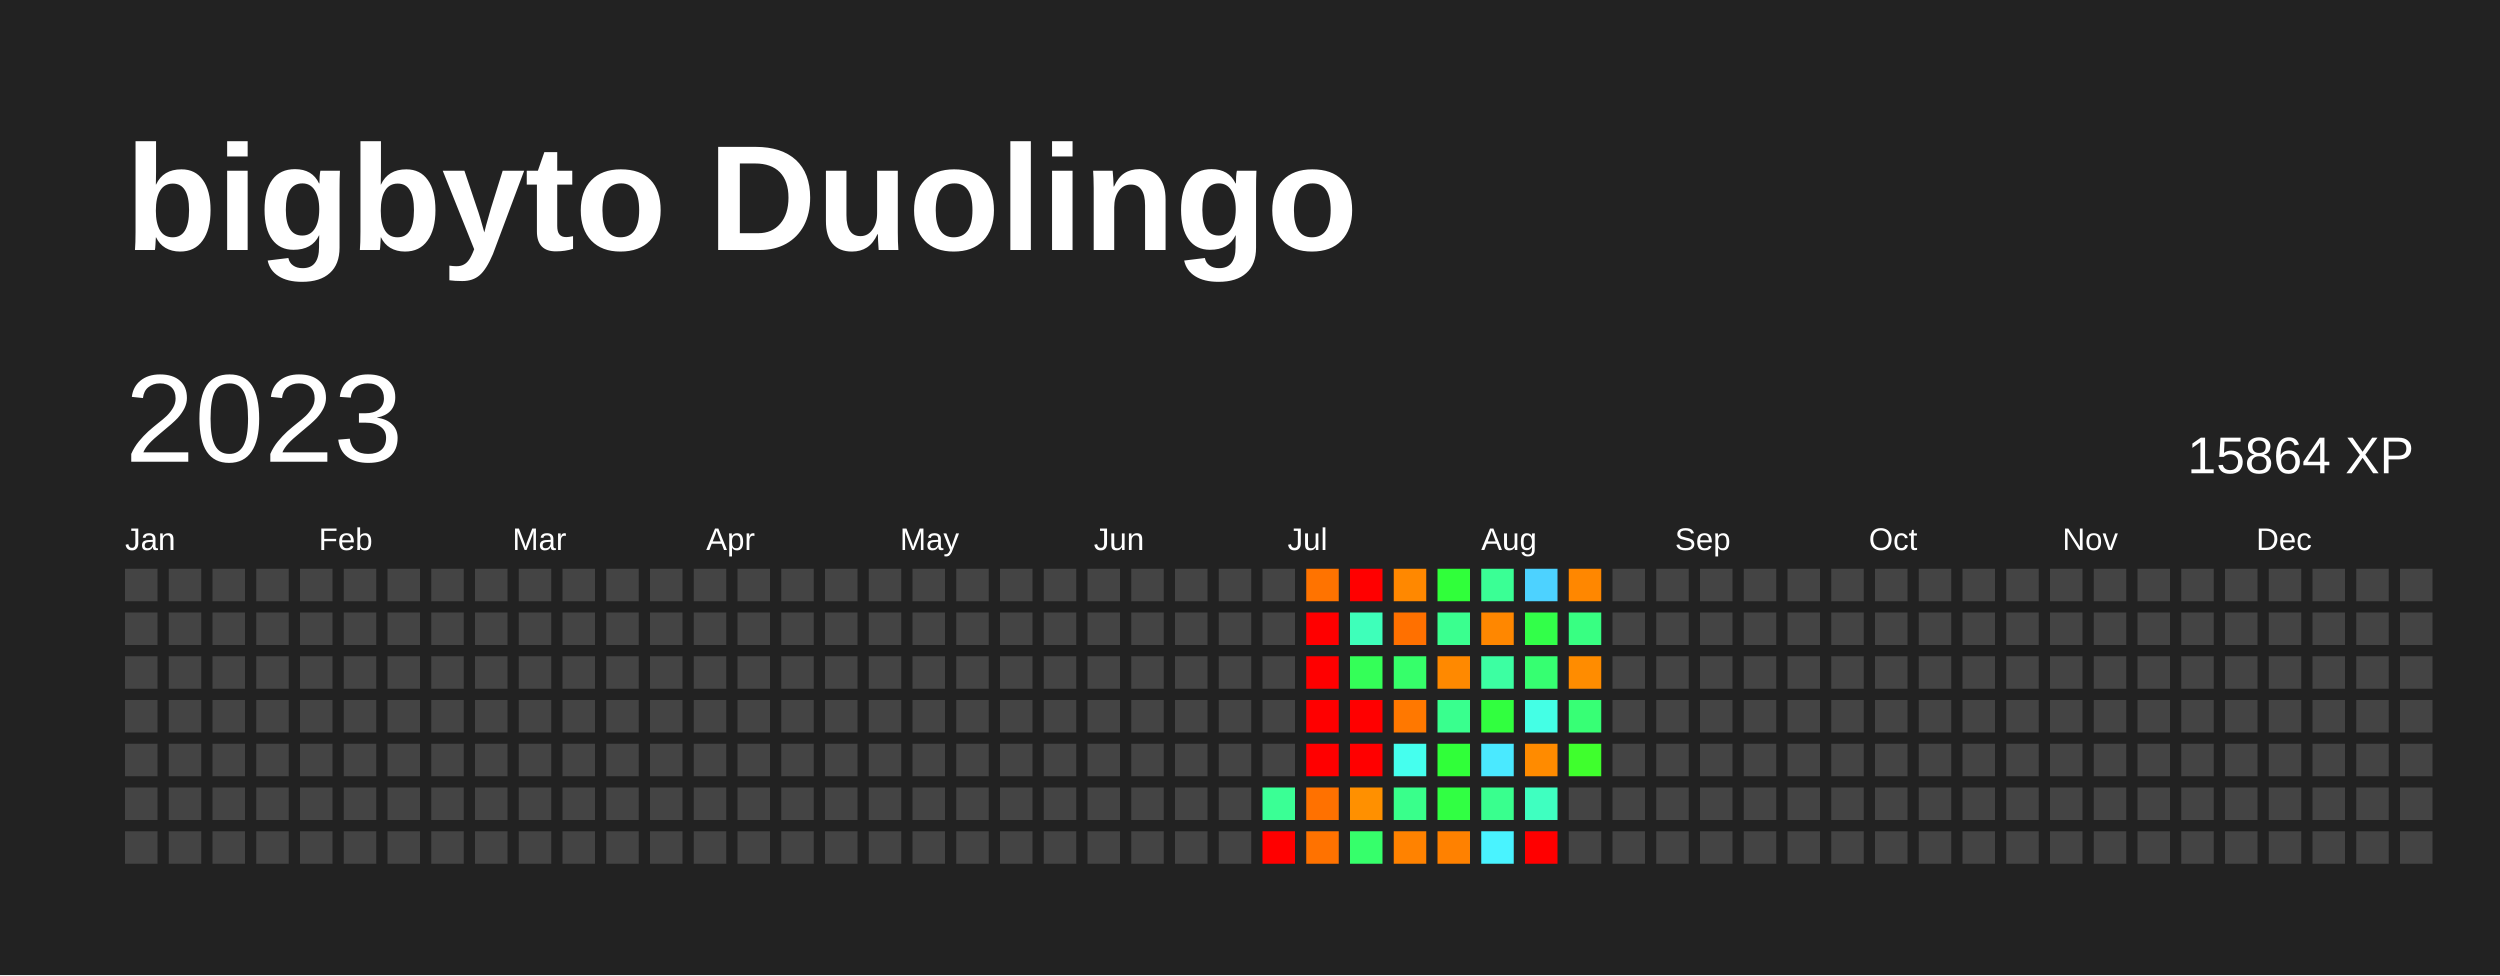
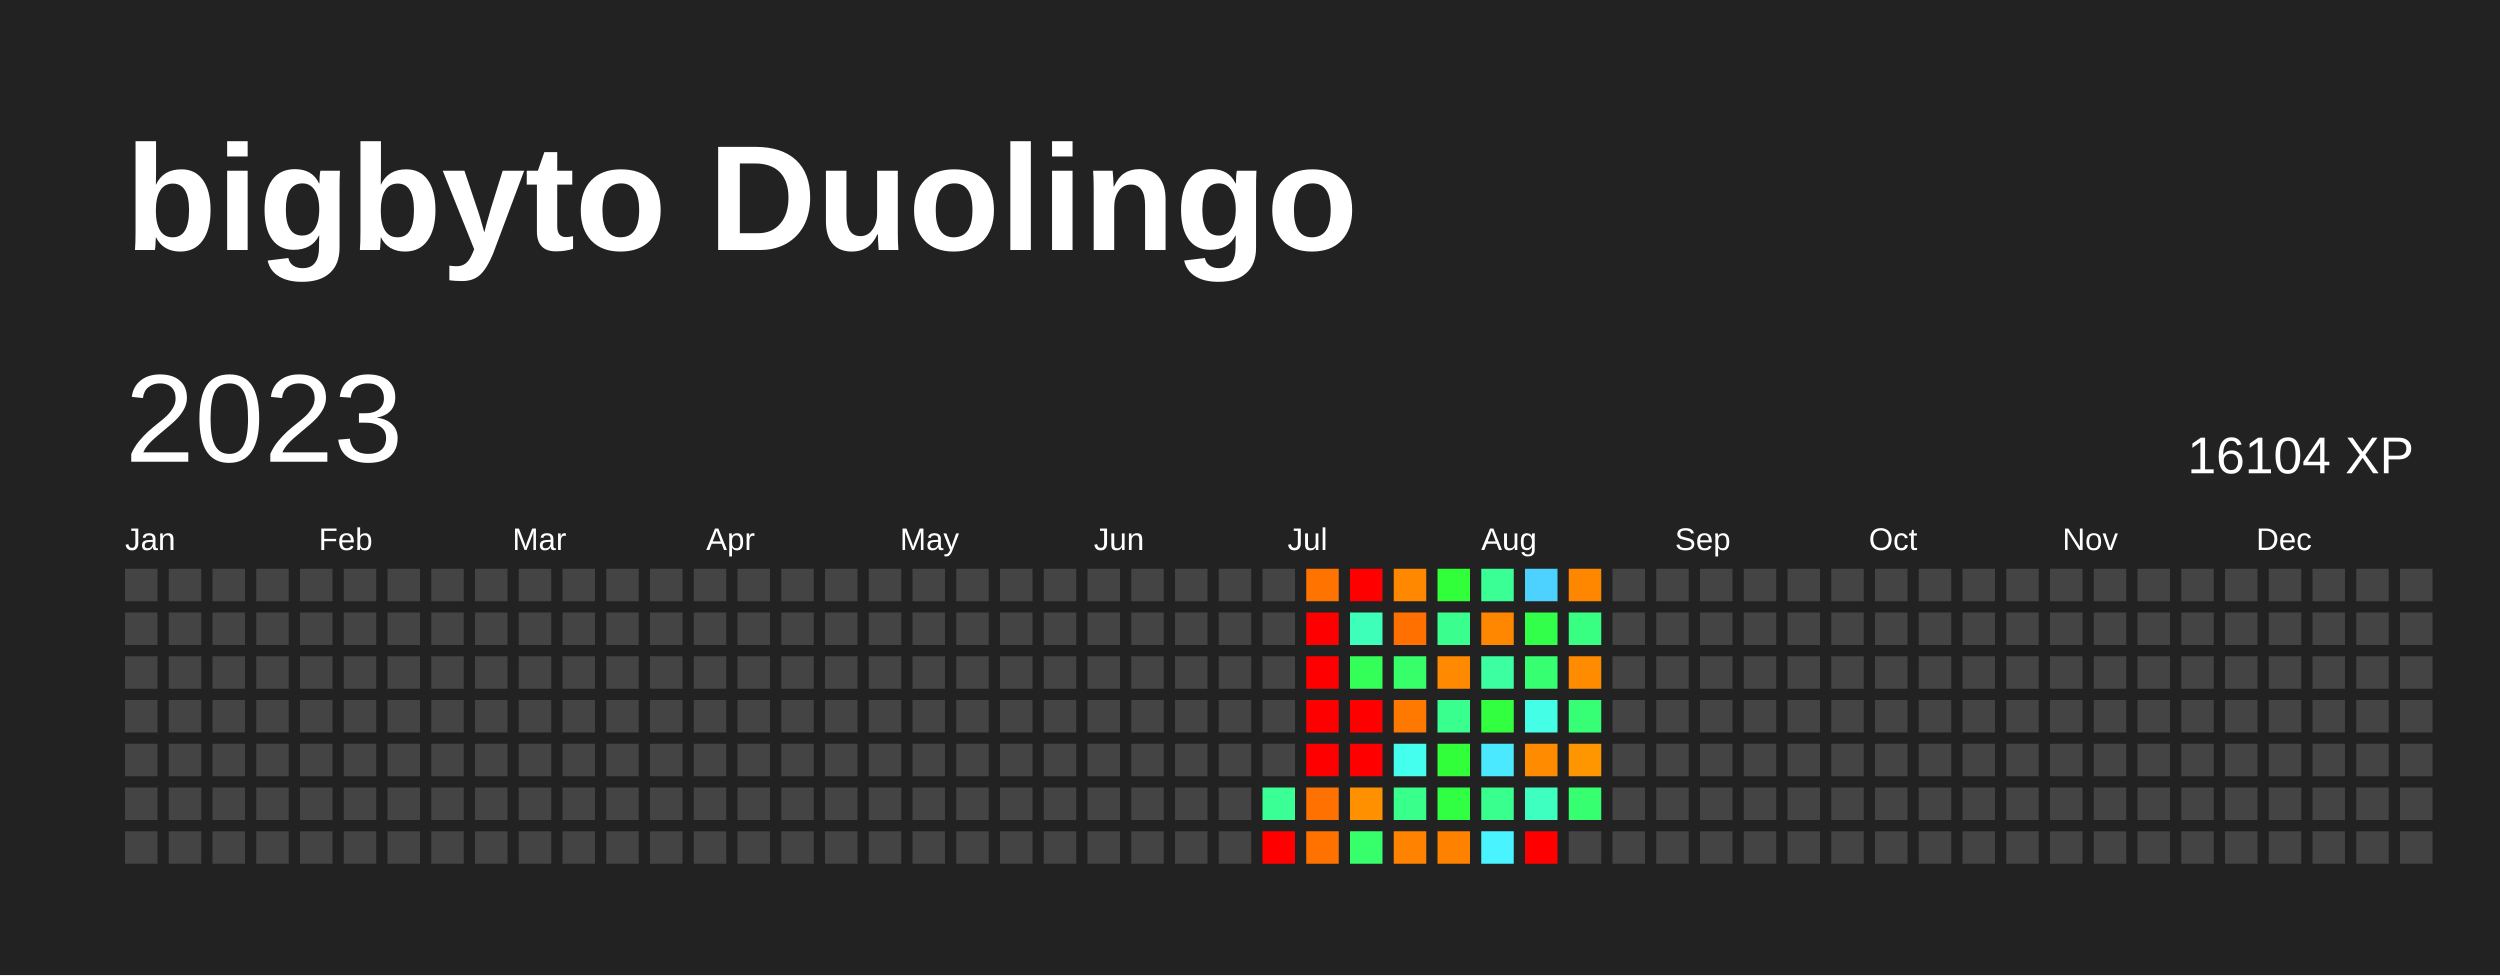
<svg xmlns="http://www.w3.org/2000/svg" baseProfile="full" height="78mm" version="1.1" viewBox="0,0,200,78" width="200mm">
  <defs />
  <rect fill="#222222" height="78" width="200" x="0" y="0" />
  <text fill="#FFFFFF" style="font-size:12px; font-family:Arial; font-weight:bold;" x="10" y="20">bigbyto Duolingo</text>
  <text dominant-baseline="hanging" fill="#FFFFFF" style="font-size:10.0px; font-family:Arial;" x="10" y="30">2023</text>
-   <text dominant-baseline="hanging" fill="#FFFFFF" style="font-size:4.125px; font-family:Arial;" x="175" y="35">15864 XP</text>
+   <text dominant-baseline="hanging" fill="#FFFFFF" style="font-size:4.125px; font-family:Arial;" x="175" y="35">16104 XP</text>
  <text fill="#FFFFFF" style="font-size:2.5px; font-family:Arial" x="10.0" y="44">Jan</text>
  <text fill="#FFFFFF" style="font-size:2.5px; font-family:Arial" x="25.5" y="44">Feb</text>
  <text fill="#FFFFFF" style="font-size:2.5px; font-family:Arial" x="41.0" y="44">Mar</text>
  <text fill="#FFFFFF" style="font-size:2.5px; font-family:Arial" x="56.5" y="44">Apr</text>
  <text fill="#FFFFFF" style="font-size:2.5px; font-family:Arial" x="72.0" y="44">May</text>
  <text fill="#FFFFFF" style="font-size:2.5px; font-family:Arial" x="87.5" y="44">Jun</text>
  <text fill="#FFFFFF" style="font-size:2.5px; font-family:Arial" x="103.0" y="44">Jul</text>
  <text fill="#FFFFFF" style="font-size:2.5px; font-family:Arial" x="118.5" y="44">Aug</text>
  <text fill="#FFFFFF" style="font-size:2.5px; font-family:Arial" x="134.0" y="44">Sep</text>
  <text fill="#FFFFFF" style="font-size:2.5px; font-family:Arial" x="149.5" y="44">Oct</text>
  <text fill="#FFFFFF" style="font-size:2.5px; font-family:Arial" x="165.0" y="44">Nov</text>
  <text fill="#FFFFFF" style="font-size:2.5px; font-family:Arial" x="180.5" y="44">Dec</text>
  <rect fill="#444444" height="2.6" width="2.6" x="10.0" y="45.5" />
  <rect fill="#444444" height="2.6" width="2.6" x="10.0" y="49.0" />
  <rect fill="#444444" height="2.6" width="2.6" x="10.0" y="52.5" />
  <rect fill="#444444" height="2.6" width="2.6" x="10.0" y="56.0" />
  <rect fill="#444444" height="2.6" width="2.6" x="10.0" y="59.5" />
  <rect fill="#444444" height="2.6" width="2.6" x="10.0" y="63.0" />
  <rect fill="#444444" height="2.6" width="2.6" x="10.0" y="66.5" />
  <rect fill="#444444" height="2.6" width="2.6" x="13.5" y="45.5" />
  <rect fill="#444444" height="2.6" width="2.6" x="13.5" y="49.0" />
  <rect fill="#444444" height="2.6" width="2.6" x="13.5" y="52.5" />
  <rect fill="#444444" height="2.6" width="2.6" x="13.5" y="56.0" />
  <rect fill="#444444" height="2.6" width="2.6" x="13.5" y="59.5" />
  <rect fill="#444444" height="2.6" width="2.6" x="13.5" y="63.0" />
  <rect fill="#444444" height="2.6" width="2.6" x="13.5" y="66.5" />
  <rect fill="#444444" height="2.6" width="2.6" x="17.0" y="45.5" />
  <rect fill="#444444" height="2.6" width="2.6" x="17.0" y="49.0" />
  <rect fill="#444444" height="2.6" width="2.6" x="17.0" y="52.5" />
  <rect fill="#444444" height="2.6" width="2.6" x="17.0" y="56.0" />
  <rect fill="#444444" height="2.6" width="2.6" x="17.0" y="59.5" />
  <rect fill="#444444" height="2.6" width="2.6" x="17.0" y="63.0" />
  <rect fill="#444444" height="2.6" width="2.6" x="17.0" y="66.5" />
  <rect fill="#444444" height="2.6" width="2.6" x="20.5" y="45.5" />
  <rect fill="#444444" height="2.6" width="2.6" x="20.5" y="49.0" />
  <rect fill="#444444" height="2.6" width="2.6" x="20.5" y="52.5" />
  <rect fill="#444444" height="2.6" width="2.6" x="20.5" y="56.0" />
  <rect fill="#444444" height="2.6" width="2.6" x="20.5" y="59.5" />
  <rect fill="#444444" height="2.6" width="2.6" x="20.5" y="63.0" />
  <rect fill="#444444" height="2.6" width="2.6" x="20.5" y="66.5" />
  <rect fill="#444444" height="2.6" width="2.6" x="24.0" y="45.5" />
  <rect fill="#444444" height="2.6" width="2.6" x="24.0" y="49.0" />
  <rect fill="#444444" height="2.6" width="2.6" x="24.0" y="52.5" />
  <rect fill="#444444" height="2.6" width="2.6" x="24.0" y="56.0" />
  <rect fill="#444444" height="2.6" width="2.6" x="24.0" y="59.5" />
  <rect fill="#444444" height="2.6" width="2.6" x="24.0" y="63.0" />
  <rect fill="#444444" height="2.6" width="2.6" x="24.0" y="66.5" />
  <rect fill="#444444" height="2.6" width="2.6" x="27.5" y="45.5" />
  <rect fill="#444444" height="2.6" width="2.6" x="27.5" y="49.0" />
  <rect fill="#444444" height="2.6" width="2.6" x="27.5" y="52.5" />
  <rect fill="#444444" height="2.6" width="2.6" x="27.5" y="56.0" />
  <rect fill="#444444" height="2.6" width="2.6" x="27.5" y="59.5" />
  <rect fill="#444444" height="2.6" width="2.6" x="27.5" y="63.0" />
  <rect fill="#444444" height="2.6" width="2.6" x="27.5" y="66.5" />
  <rect fill="#444444" height="2.6" width="2.6" x="31.0" y="45.5" />
  <rect fill="#444444" height="2.6" width="2.6" x="31.0" y="49.0" />
  <rect fill="#444444" height="2.6" width="2.6" x="31.0" y="52.5" />
  <rect fill="#444444" height="2.6" width="2.6" x="31.0" y="56.0" />
  <rect fill="#444444" height="2.6" width="2.6" x="31.0" y="59.5" />
  <rect fill="#444444" height="2.6" width="2.6" x="31.0" y="63.0" />
  <rect fill="#444444" height="2.6" width="2.6" x="31.0" y="66.5" />
  <rect fill="#444444" height="2.6" width="2.6" x="34.5" y="45.5" />
  <rect fill="#444444" height="2.6" width="2.6" x="34.5" y="49.0" />
  <rect fill="#444444" height="2.6" width="2.6" x="34.5" y="52.5" />
  <rect fill="#444444" height="2.6" width="2.6" x="34.5" y="56.0" />
  <rect fill="#444444" height="2.6" width="2.6" x="34.5" y="59.5" />
  <rect fill="#444444" height="2.6" width="2.6" x="34.5" y="63.0" />
  <rect fill="#444444" height="2.6" width="2.6" x="34.5" y="66.5" />
  <rect fill="#444444" height="2.6" width="2.6" x="38.0" y="45.5" />
  <rect fill="#444444" height="2.6" width="2.6" x="38.0" y="49.0" />
  <rect fill="#444444" height="2.6" width="2.6" x="38.0" y="52.5" />
  <rect fill="#444444" height="2.6" width="2.6" x="38.0" y="56.0" />
  <rect fill="#444444" height="2.6" width="2.6" x="38.0" y="59.5" />
  <rect fill="#444444" height="2.6" width="2.6" x="38.0" y="63.0" />
  <rect fill="#444444" height="2.6" width="2.6" x="38.0" y="66.5" />
  <rect fill="#444444" height="2.6" width="2.6" x="41.5" y="45.5" />
  <rect fill="#444444" height="2.6" width="2.6" x="41.5" y="49.0" />
  <rect fill="#444444" height="2.6" width="2.6" x="41.5" y="52.5" />
  <rect fill="#444444" height="2.6" width="2.6" x="41.5" y="56.0" />
  <rect fill="#444444" height="2.6" width="2.6" x="41.5" y="59.5" />
  <rect fill="#444444" height="2.6" width="2.6" x="41.5" y="63.0" />
  <rect fill="#444444" height="2.6" width="2.6" x="41.5" y="66.5" />
  <rect fill="#444444" height="2.6" width="2.6" x="45.0" y="45.5" />
  <rect fill="#444444" height="2.6" width="2.6" x="45.0" y="49.0" />
  <rect fill="#444444" height="2.6" width="2.6" x="45.0" y="52.5" />
  <rect fill="#444444" height="2.6" width="2.6" x="45.0" y="56.0" />
  <rect fill="#444444" height="2.6" width="2.6" x="45.0" y="59.5" />
  <rect fill="#444444" height="2.6" width="2.6" x="45.0" y="63.0" />
  <rect fill="#444444" height="2.6" width="2.6" x="45.0" y="66.5" />
  <rect fill="#444444" height="2.6" width="2.6" x="48.5" y="45.5" />
  <rect fill="#444444" height="2.6" width="2.6" x="48.5" y="49.0" />
  <rect fill="#444444" height="2.6" width="2.6" x="48.5" y="52.5" />
  <rect fill="#444444" height="2.6" width="2.6" x="48.5" y="56.0" />
  <rect fill="#444444" height="2.6" width="2.6" x="48.5" y="59.5" />
  <rect fill="#444444" height="2.6" width="2.6" x="48.5" y="63.0" />
  <rect fill="#444444" height="2.6" width="2.6" x="48.5" y="66.5" />
  <rect fill="#444444" height="2.6" width="2.6" x="52.0" y="45.5" />
  <rect fill="#444444" height="2.6" width="2.6" x="52.0" y="49.0" />
  <rect fill="#444444" height="2.6" width="2.6" x="52.0" y="52.5" />
  <rect fill="#444444" height="2.6" width="2.6" x="52.0" y="56.0" />
  <rect fill="#444444" height="2.6" width="2.6" x="52.0" y="59.5" />
  <rect fill="#444444" height="2.6" width="2.6" x="52.0" y="63.0" />
  <rect fill="#444444" height="2.6" width="2.6" x="52.0" y="66.5" />
  <rect fill="#444444" height="2.6" width="2.6" x="55.5" y="45.5" />
  <rect fill="#444444" height="2.6" width="2.6" x="55.5" y="49.0" />
  <rect fill="#444444" height="2.6" width="2.6" x="55.5" y="52.5" />
  <rect fill="#444444" height="2.6" width="2.6" x="55.5" y="56.0" />
  <rect fill="#444444" height="2.6" width="2.6" x="55.5" y="59.5" />
  <rect fill="#444444" height="2.6" width="2.6" x="55.5" y="63.0" />
  <rect fill="#444444" height="2.6" width="2.6" x="55.5" y="66.5" />
  <rect fill="#444444" height="2.6" width="2.6" x="59.0" y="45.5" />
  <rect fill="#444444" height="2.6" width="2.6" x="59.0" y="49.0" />
  <rect fill="#444444" height="2.6" width="2.6" x="59.0" y="52.5" />
  <rect fill="#444444" height="2.6" width="2.6" x="59.0" y="56.0" />
  <rect fill="#444444" height="2.6" width="2.6" x="59.0" y="59.5" />
  <rect fill="#444444" height="2.6" width="2.6" x="59.0" y="63.0" />
  <rect fill="#444444" height="2.6" width="2.6" x="59.0" y="66.5" />
  <rect fill="#444444" height="2.6" width="2.6" x="62.5" y="45.5" />
  <rect fill="#444444" height="2.6" width="2.6" x="62.5" y="49.0" />
  <rect fill="#444444" height="2.6" width="2.6" x="62.5" y="52.5" />
  <rect fill="#444444" height="2.6" width="2.6" x="62.5" y="56.0" />
  <rect fill="#444444" height="2.6" width="2.6" x="62.5" y="59.5" />
  <rect fill="#444444" height="2.6" width="2.6" x="62.5" y="63.0" />
  <rect fill="#444444" height="2.6" width="2.6" x="62.5" y="66.5" />
  <rect fill="#444444" height="2.6" width="2.6" x="66.0" y="45.5" />
  <rect fill="#444444" height="2.6" width="2.6" x="66.0" y="49.0" />
  <rect fill="#444444" height="2.6" width="2.6" x="66.0" y="52.5" />
  <rect fill="#444444" height="2.6" width="2.6" x="66.0" y="56.0" />
  <rect fill="#444444" height="2.6" width="2.6" x="66.0" y="59.5" />
  <rect fill="#444444" height="2.6" width="2.6" x="66.0" y="63.0" />
  <rect fill="#444444" height="2.6" width="2.6" x="66.0" y="66.5" />
  <rect fill="#444444" height="2.6" width="2.6" x="69.5" y="45.5" />
  <rect fill="#444444" height="2.6" width="2.6" x="69.5" y="49.0" />
  <rect fill="#444444" height="2.6" width="2.6" x="69.5" y="52.5" />
  <rect fill="#444444" height="2.6" width="2.6" x="69.5" y="56.0" />
  <rect fill="#444444" height="2.6" width="2.6" x="69.5" y="59.5" />
  <rect fill="#444444" height="2.6" width="2.6" x="69.5" y="63.0" />
  <rect fill="#444444" height="2.6" width="2.6" x="69.5" y="66.5" />
  <rect fill="#444444" height="2.6" width="2.6" x="73.0" y="45.5" />
  <rect fill="#444444" height="2.6" width="2.6" x="73.0" y="49.0" />
  <rect fill="#444444" height="2.6" width="2.6" x="73.0" y="52.5" />
  <rect fill="#444444" height="2.6" width="2.6" x="73.0" y="56.0" />
  <rect fill="#444444" height="2.6" width="2.6" x="73.0" y="59.5" />
  <rect fill="#444444" height="2.6" width="2.6" x="73.0" y="63.0" />
  <rect fill="#444444" height="2.6" width="2.6" x="73.0" y="66.5" />
  <rect fill="#444444" height="2.6" width="2.6" x="76.5" y="45.5" />
  <rect fill="#444444" height="2.6" width="2.6" x="76.5" y="49.0" />
  <rect fill="#444444" height="2.6" width="2.6" x="76.5" y="52.5" />
  <rect fill="#444444" height="2.6" width="2.6" x="76.5" y="56.0" />
  <rect fill="#444444" height="2.6" width="2.6" x="76.5" y="59.5" />
  <rect fill="#444444" height="2.6" width="2.6" x="76.5" y="63.0" />
  <rect fill="#444444" height="2.6" width="2.6" x="76.5" y="66.5" />
  <rect fill="#444444" height="2.6" width="2.6" x="80.0" y="45.5" />
  <rect fill="#444444" height="2.6" width="2.6" x="80.0" y="49.0" />
  <rect fill="#444444" height="2.6" width="2.6" x="80.0" y="52.5" />
  <rect fill="#444444" height="2.6" width="2.6" x="80.0" y="56.0" />
  <rect fill="#444444" height="2.6" width="2.6" x="80.0" y="59.5" />
  <rect fill="#444444" height="2.6" width="2.6" x="80.0" y="63.0" />
  <rect fill="#444444" height="2.6" width="2.6" x="80.0" y="66.5" />
  <rect fill="#444444" height="2.6" width="2.6" x="83.5" y="45.5" />
  <rect fill="#444444" height="2.6" width="2.6" x="83.5" y="49.0" />
  <rect fill="#444444" height="2.6" width="2.6" x="83.5" y="52.5" />
  <rect fill="#444444" height="2.6" width="2.6" x="83.5" y="56.0" />
  <rect fill="#444444" height="2.6" width="2.6" x="83.5" y="59.5" />
  <rect fill="#444444" height="2.6" width="2.6" x="83.5" y="63.0" />
  <rect fill="#444444" height="2.6" width="2.6" x="83.5" y="66.5" />
  <rect fill="#444444" height="2.6" width="2.6" x="87.0" y="45.5" />
  <rect fill="#444444" height="2.6" width="2.6" x="87.0" y="49.0" />
  <rect fill="#444444" height="2.6" width="2.6" x="87.0" y="52.5" />
  <rect fill="#444444" height="2.6" width="2.6" x="87.0" y="56.0" />
  <rect fill="#444444" height="2.6" width="2.6" x="87.0" y="59.5" />
  <rect fill="#444444" height="2.6" width="2.6" x="87.0" y="63.0" />
  <rect fill="#444444" height="2.6" width="2.6" x="87.0" y="66.5" />
  <rect fill="#444444" height="2.6" width="2.6" x="90.5" y="45.5" />
  <rect fill="#444444" height="2.6" width="2.6" x="90.5" y="49.0" />
  <rect fill="#444444" height="2.6" width="2.6" x="90.5" y="52.5" />
  <rect fill="#444444" height="2.6" width="2.6" x="90.5" y="56.0" />
  <rect fill="#444444" height="2.6" width="2.6" x="90.5" y="59.5" />
  <rect fill="#444444" height="2.6" width="2.6" x="90.5" y="63.0" />
  <rect fill="#444444" height="2.6" width="2.6" x="90.5" y="66.5" />
  <rect fill="#444444" height="2.6" width="2.6" x="94.0" y="45.5" />
  <rect fill="#444444" height="2.6" width="2.6" x="94.0" y="49.0" />
  <rect fill="#444444" height="2.6" width="2.6" x="94.0" y="52.5" />
  <rect fill="#444444" height="2.6" width="2.6" x="94.0" y="56.0" />
  <rect fill="#444444" height="2.6" width="2.6" x="94.0" y="59.5" />
  <rect fill="#444444" height="2.6" width="2.6" x="94.0" y="63.0" />
  <rect fill="#444444" height="2.6" width="2.6" x="94.0" y="66.5" />
  <rect fill="#444444" height="2.6" width="2.6" x="97.5" y="45.5" />
  <rect fill="#444444" height="2.6" width="2.6" x="97.5" y="49.0" />
  <rect fill="#444444" height="2.6" width="2.6" x="97.5" y="52.5" />
  <rect fill="#444444" height="2.6" width="2.6" x="97.5" y="56.0" />
  <rect fill="#444444" height="2.6" width="2.6" x="97.5" y="59.5" />
  <rect fill="#444444" height="2.6" width="2.6" x="97.5" y="63.0" />
  <rect fill="#444444" height="2.6" width="2.6" x="97.5" y="66.5" />
  <rect fill="#444444" height="2.6" width="2.6" x="101.0" y="45.5" />
  <rect fill="#444444" height="2.6" width="2.6" x="101.0" y="49.0" />
  <rect fill="#444444" height="2.6" width="2.6" x="101.0" y="52.5" />
  <rect fill="#444444" height="2.6" width="2.6" x="101.0" y="56.0" />
  <rect fill="#444444" height="2.6" width="2.6" x="101.0" y="59.5" />
  <rect fill="#3aff95" height="2.6" width="2.6" x="101.0" y="63.0" />
  <rect fill="red" height="2.6" width="2.6" x="101.0" y="66.5" />
  <rect fill="#ff7300" height="2.6" width="2.6" x="104.5" y="45.5" />
  <rect fill="red" height="2.6" width="2.6" x="104.5" y="49.0" />
  <rect fill="red" height="2.6" width="2.6" x="104.5" y="52.5" />
  <rect fill="red" height="2.6" width="2.6" x="104.5" y="56.0" />
  <rect fill="red" height="2.6" width="2.6" x="104.5" y="59.5" />
  <rect fill="#ff7100" height="2.6" width="2.6" x="104.5" y="63.0" />
  <rect fill="#ff7200" height="2.6" width="2.6" x="104.5" y="66.5" />
  <rect fill="red" height="2.6" width="2.6" x="108.0" y="45.5" />
  <rect fill="#3effba" height="2.6" width="2.6" x="108.0" y="49.0" />
  <rect fill="#34ff58" height="2.6" width="2.6" x="108.0" y="52.5" />
  <rect fill="red" height="2.6" width="2.6" x="108.0" y="56.0" />
  <rect fill="red" height="2.6" width="2.6" x="108.0" y="59.5" />
  <rect fill="#ff9000" height="2.6" width="2.6" x="108.0" y="63.0" />
  <rect fill="#36ff6b" height="2.6" width="2.6" x="108.0" y="66.5" />
  <rect fill="#ff8800" height="2.6" width="2.6" x="111.5" y="45.5" />
  <rect fill="#ff7000" height="2.6" width="2.6" x="111.5" y="49.0" />
  <rect fill="#36ff6a" height="2.6" width="2.6" x="111.5" y="52.5" />
  <rect fill="#ff7800" height="2.6" width="2.6" x="111.5" y="56.0" />
  <rect fill="#45ffee" height="2.6" width="2.6" x="111.5" y="59.5" />
  <rect fill="#39ff8b" height="2.6" width="2.6" x="111.5" y="63.0" />
  <rect fill="#ff8200" height="2.6" width="2.6" x="111.5" y="66.5" />
  <rect fill="#30ff3a" height="2.6" width="2.6" x="115.0" y="45.5" />
  <rect fill="#3aff8f" height="2.6" width="2.6" x="115.0" y="49.0" />
  <rect fill="#ff8900" height="2.6" width="2.6" x="115.0" y="52.5" />
  <rect fill="#39ff8e" height="2.6" width="2.6" x="115.0" y="56.0" />
  <rect fill="#30ff39" height="2.6" width="2.6" x="115.0" y="59.5" />
  <rect fill="#31ff43" height="2.6" width="2.6" x="115.0" y="63.0" />
  <rect fill="#ff8100" height="2.6" width="2.6" x="115.0" y="66.5" />
  <rect fill="#3aff95" height="2.6" width="2.6" x="118.5" y="45.5" />
  <rect fill="#ff8700" height="2.6" width="2.6" x="118.5" y="49.0" />
  <rect fill="#3cffa2" height="2.6" width="2.6" x="118.5" y="52.5" />
  <rect fill="#31ff3f" height="2.6" width="2.6" x="118.5" y="56.0" />
  <rect fill="#4ae9ff" height="2.6" width="2.6" x="118.5" y="59.5" />
  <rect fill="#39ff8e" height="2.6" width="2.6" x="118.5" y="63.0" />
  <rect fill="#49f3ff" height="2.6" width="2.6" x="118.5" y="66.5" />
  <rect fill="#4dd2ff" height="2.6" width="2.6" x="122.0" y="45.5" />
  <rect fill="#32ff49" height="2.6" width="2.6" x="122.0" y="49.0" />
  <rect fill="#36ff71" height="2.6" width="2.6" x="122.0" y="52.5" />
  <rect fill="#44ffe5" height="2.6" width="2.6" x="122.0" y="56.0" />
  <rect fill="#ff8b00" height="2.6" width="2.6" x="122.0" y="59.5" />
  <rect fill="#3fffc0" height="2.6" width="2.6" x="122.0" y="63.0" />
  <rect fill="red" height="2.6" width="2.6" x="122.0" y="66.5" />
  <rect fill="#ff8700" height="2.6" width="2.6" x="125.5" y="45.5" />
  <rect fill="#38ff82" height="2.6" width="2.6" x="125.5" y="49.0" />
  <rect fill="#ff8c00" height="2.6" width="2.6" x="125.5" y="52.5" />
  <rect fill="#37ff75" height="2.6" width="2.6" x="125.5" y="56.0" />
-   <rect fill="#3fff2d" height="2.6" width="2.6" x="125.5" y="59.5" />
-   <rect fill="#444444" height="2.6" width="2.6" x="125.5" y="63.0" />
+   <rect fill="#ff9600" height="2.6" width="2.6" x="125.5" y="59.5" />
+   <rect fill="#36ff70" height="2.6" width="2.6" x="125.5" y="63.0" />
  <rect fill="#444444" height="2.6" width="2.6" x="125.5" y="66.5" />
  <rect fill="#444444" height="2.6" width="2.6" x="129.0" y="45.5" />
  <rect fill="#444444" height="2.6" width="2.6" x="129.0" y="49.0" />
  <rect fill="#444444" height="2.6" width="2.6" x="129.0" y="52.5" />
  <rect fill="#444444" height="2.6" width="2.6" x="129.0" y="56.0" />
  <rect fill="#444444" height="2.6" width="2.6" x="129.0" y="59.5" />
  <rect fill="#444444" height="2.6" width="2.6" x="129.0" y="63.0" />
  <rect fill="#444444" height="2.6" width="2.6" x="129.0" y="66.5" />
  <rect fill="#444444" height="2.6" width="2.6" x="132.5" y="45.5" />
  <rect fill="#444444" height="2.6" width="2.6" x="132.5" y="49.0" />
  <rect fill="#444444" height="2.6" width="2.6" x="132.5" y="52.5" />
  <rect fill="#444444" height="2.6" width="2.6" x="132.5" y="56.0" />
  <rect fill="#444444" height="2.6" width="2.6" x="132.5" y="59.5" />
  <rect fill="#444444" height="2.6" width="2.6" x="132.5" y="63.0" />
  <rect fill="#444444" height="2.6" width="2.6" x="132.5" y="66.5" />
  <rect fill="#444444" height="2.6" width="2.6" x="136.0" y="45.5" />
  <rect fill="#444444" height="2.6" width="2.6" x="136.0" y="49.0" />
  <rect fill="#444444" height="2.6" width="2.6" x="136.0" y="52.5" />
  <rect fill="#444444" height="2.6" width="2.6" x="136.0" y="56.0" />
  <rect fill="#444444" height="2.6" width="2.6" x="136.0" y="59.5" />
  <rect fill="#444444" height="2.6" width="2.6" x="136.0" y="63.0" />
  <rect fill="#444444" height="2.6" width="2.6" x="136.0" y="66.5" />
  <rect fill="#444444" height="2.6" width="2.6" x="139.5" y="45.5" />
  <rect fill="#444444" height="2.6" width="2.6" x="139.5" y="49.0" />
  <rect fill="#444444" height="2.6" width="2.6" x="139.5" y="52.5" />
  <rect fill="#444444" height="2.6" width="2.6" x="139.5" y="56.0" />
  <rect fill="#444444" height="2.6" width="2.6" x="139.5" y="59.5" />
  <rect fill="#444444" height="2.6" width="2.6" x="139.5" y="63.0" />
  <rect fill="#444444" height="2.6" width="2.6" x="139.5" y="66.5" />
  <rect fill="#444444" height="2.6" width="2.6" x="143.0" y="45.5" />
  <rect fill="#444444" height="2.6" width="2.6" x="143.0" y="49.0" />
  <rect fill="#444444" height="2.6" width="2.6" x="143.0" y="52.5" />
  <rect fill="#444444" height="2.6" width="2.6" x="143.0" y="56.0" />
  <rect fill="#444444" height="2.6" width="2.6" x="143.0" y="59.5" />
  <rect fill="#444444" height="2.6" width="2.6" x="143.0" y="63.0" />
  <rect fill="#444444" height="2.6" width="2.6" x="143.0" y="66.5" />
  <rect fill="#444444" height="2.6" width="2.6" x="146.5" y="45.5" />
  <rect fill="#444444" height="2.6" width="2.6" x="146.5" y="49.0" />
  <rect fill="#444444" height="2.6" width="2.6" x="146.5" y="52.5" />
  <rect fill="#444444" height="2.6" width="2.6" x="146.5" y="56.0" />
  <rect fill="#444444" height="2.6" width="2.6" x="146.5" y="59.5" />
  <rect fill="#444444" height="2.6" width="2.6" x="146.5" y="63.0" />
  <rect fill="#444444" height="2.6" width="2.6" x="146.5" y="66.5" />
  <rect fill="#444444" height="2.6" width="2.6" x="150.0" y="45.5" />
  <rect fill="#444444" height="2.6" width="2.6" x="150.0" y="49.0" />
  <rect fill="#444444" height="2.6" width="2.6" x="150.0" y="52.5" />
  <rect fill="#444444" height="2.6" width="2.6" x="150.0" y="56.0" />
  <rect fill="#444444" height="2.6" width="2.6" x="150.0" y="59.5" />
  <rect fill="#444444" height="2.6" width="2.6" x="150.0" y="63.0" />
  <rect fill="#444444" height="2.6" width="2.6" x="150.0" y="66.5" />
  <rect fill="#444444" height="2.6" width="2.6" x="153.5" y="45.5" />
  <rect fill="#444444" height="2.6" width="2.6" x="153.5" y="49.0" />
  <rect fill="#444444" height="2.6" width="2.6" x="153.5" y="52.5" />
  <rect fill="#444444" height="2.6" width="2.6" x="153.5" y="56.0" />
  <rect fill="#444444" height="2.6" width="2.6" x="153.5" y="59.5" />
  <rect fill="#444444" height="2.6" width="2.6" x="153.5" y="63.0" />
  <rect fill="#444444" height="2.6" width="2.6" x="153.5" y="66.5" />
  <rect fill="#444444" height="2.6" width="2.6" x="157.0" y="45.5" />
  <rect fill="#444444" height="2.6" width="2.6" x="157.0" y="49.0" />
  <rect fill="#444444" height="2.6" width="2.6" x="157.0" y="52.5" />
  <rect fill="#444444" height="2.6" width="2.6" x="157.0" y="56.0" />
  <rect fill="#444444" height="2.6" width="2.6" x="157.0" y="59.5" />
  <rect fill="#444444" height="2.6" width="2.6" x="157.0" y="63.0" />
  <rect fill="#444444" height="2.6" width="2.6" x="157.0" y="66.5" />
  <rect fill="#444444" height="2.6" width="2.6" x="160.5" y="45.5" />
  <rect fill="#444444" height="2.6" width="2.6" x="160.5" y="49.0" />
  <rect fill="#444444" height="2.6" width="2.6" x="160.5" y="52.5" />
  <rect fill="#444444" height="2.6" width="2.6" x="160.5" y="56.0" />
  <rect fill="#444444" height="2.6" width="2.6" x="160.5" y="59.5" />
  <rect fill="#444444" height="2.6" width="2.6" x="160.5" y="63.0" />
  <rect fill="#444444" height="2.6" width="2.6" x="160.5" y="66.5" />
  <rect fill="#444444" height="2.6" width="2.6" x="164.0" y="45.5" />
  <rect fill="#444444" height="2.6" width="2.6" x="164.0" y="49.0" />
  <rect fill="#444444" height="2.6" width="2.6" x="164.0" y="52.5" />
  <rect fill="#444444" height="2.6" width="2.6" x="164.0" y="56.0" />
  <rect fill="#444444" height="2.6" width="2.6" x="164.0" y="59.5" />
  <rect fill="#444444" height="2.6" width="2.6" x="164.0" y="63.0" />
  <rect fill="#444444" height="2.6" width="2.6" x="164.0" y="66.5" />
  <rect fill="#444444" height="2.6" width="2.6" x="167.5" y="45.5" />
  <rect fill="#444444" height="2.6" width="2.6" x="167.5" y="49.0" />
  <rect fill="#444444" height="2.6" width="2.6" x="167.5" y="52.5" />
  <rect fill="#444444" height="2.6" width="2.6" x="167.5" y="56.0" />
  <rect fill="#444444" height="2.6" width="2.6" x="167.5" y="59.5" />
  <rect fill="#444444" height="2.6" width="2.6" x="167.5" y="63.0" />
  <rect fill="#444444" height="2.6" width="2.6" x="167.5" y="66.5" />
  <rect fill="#444444" height="2.6" width="2.6" x="171.0" y="45.5" />
  <rect fill="#444444" height="2.6" width="2.6" x="171.0" y="49.0" />
  <rect fill="#444444" height="2.6" width="2.6" x="171.0" y="52.5" />
  <rect fill="#444444" height="2.6" width="2.6" x="171.0" y="56.0" />
  <rect fill="#444444" height="2.6" width="2.6" x="171.0" y="59.5" />
  <rect fill="#444444" height="2.6" width="2.6" x="171.0" y="63.0" />
  <rect fill="#444444" height="2.6" width="2.6" x="171.0" y="66.5" />
  <rect fill="#444444" height="2.6" width="2.6" x="174.5" y="45.5" />
  <rect fill="#444444" height="2.6" width="2.6" x="174.5" y="49.0" />
  <rect fill="#444444" height="2.6" width="2.6" x="174.5" y="52.5" />
  <rect fill="#444444" height="2.6" width="2.6" x="174.5" y="56.0" />
  <rect fill="#444444" height="2.6" width="2.6" x="174.5" y="59.5" />
  <rect fill="#444444" height="2.6" width="2.6" x="174.5" y="63.0" />
  <rect fill="#444444" height="2.6" width="2.6" x="174.5" y="66.5" />
  <rect fill="#444444" height="2.6" width="2.6" x="178.0" y="45.5" />
  <rect fill="#444444" height="2.6" width="2.6" x="178.0" y="49.0" />
  <rect fill="#444444" height="2.6" width="2.6" x="178.0" y="52.5" />
  <rect fill="#444444" height="2.6" width="2.6" x="178.0" y="56.0" />
  <rect fill="#444444" height="2.6" width="2.6" x="178.0" y="59.5" />
  <rect fill="#444444" height="2.6" width="2.6" x="178.0" y="63.0" />
  <rect fill="#444444" height="2.6" width="2.6" x="178.0" y="66.5" />
  <rect fill="#444444" height="2.6" width="2.6" x="181.5" y="45.5" />
  <rect fill="#444444" height="2.6" width="2.6" x="181.5" y="49.0" />
  <rect fill="#444444" height="2.6" width="2.6" x="181.5" y="52.5" />
  <rect fill="#444444" height="2.6" width="2.6" x="181.5" y="56.0" />
  <rect fill="#444444" height="2.6" width="2.6" x="181.5" y="59.5" />
  <rect fill="#444444" height="2.6" width="2.6" x="181.5" y="63.0" />
  <rect fill="#444444" height="2.6" width="2.6" x="181.5" y="66.5" />
  <rect fill="#444444" height="2.6" width="2.6" x="185.0" y="45.5" />
  <rect fill="#444444" height="2.6" width="2.6" x="185.0" y="49.0" />
  <rect fill="#444444" height="2.6" width="2.6" x="185.0" y="52.5" />
  <rect fill="#444444" height="2.6" width="2.6" x="185.0" y="56.0" />
  <rect fill="#444444" height="2.6" width="2.6" x="185.0" y="59.5" />
  <rect fill="#444444" height="2.6" width="2.6" x="185.0" y="63.0" />
  <rect fill="#444444" height="2.6" width="2.6" x="185.0" y="66.5" />
  <rect fill="#444444" height="2.6" width="2.6" x="188.5" y="45.5" />
  <rect fill="#444444" height="2.6" width="2.6" x="188.5" y="49.0" />
  <rect fill="#444444" height="2.6" width="2.6" x="188.5" y="52.5" />
  <rect fill="#444444" height="2.6" width="2.6" x="188.5" y="56.0" />
  <rect fill="#444444" height="2.6" width="2.6" x="188.5" y="59.5" />
  <rect fill="#444444" height="2.6" width="2.6" x="188.5" y="63.0" />
  <rect fill="#444444" height="2.6" width="2.6" x="188.5" y="66.5" />
  <rect fill="#444444" height="2.6" width="2.6" x="192.0" y="45.5" />
  <rect fill="#444444" height="2.6" width="2.6" x="192.0" y="49.0" />
  <rect fill="#444444" height="2.6" width="2.6" x="192.0" y="52.5" />
  <rect fill="#444444" height="2.6" width="2.6" x="192.0" y="56.0" />
  <rect fill="#444444" height="2.6" width="2.6" x="192.0" y="59.5" />
  <rect fill="#444444" height="2.6" width="2.6" x="192.0" y="63.0" />
  <rect fill="#444444" height="2.6" width="2.6" x="192.0" y="66.5" />
</svg>
